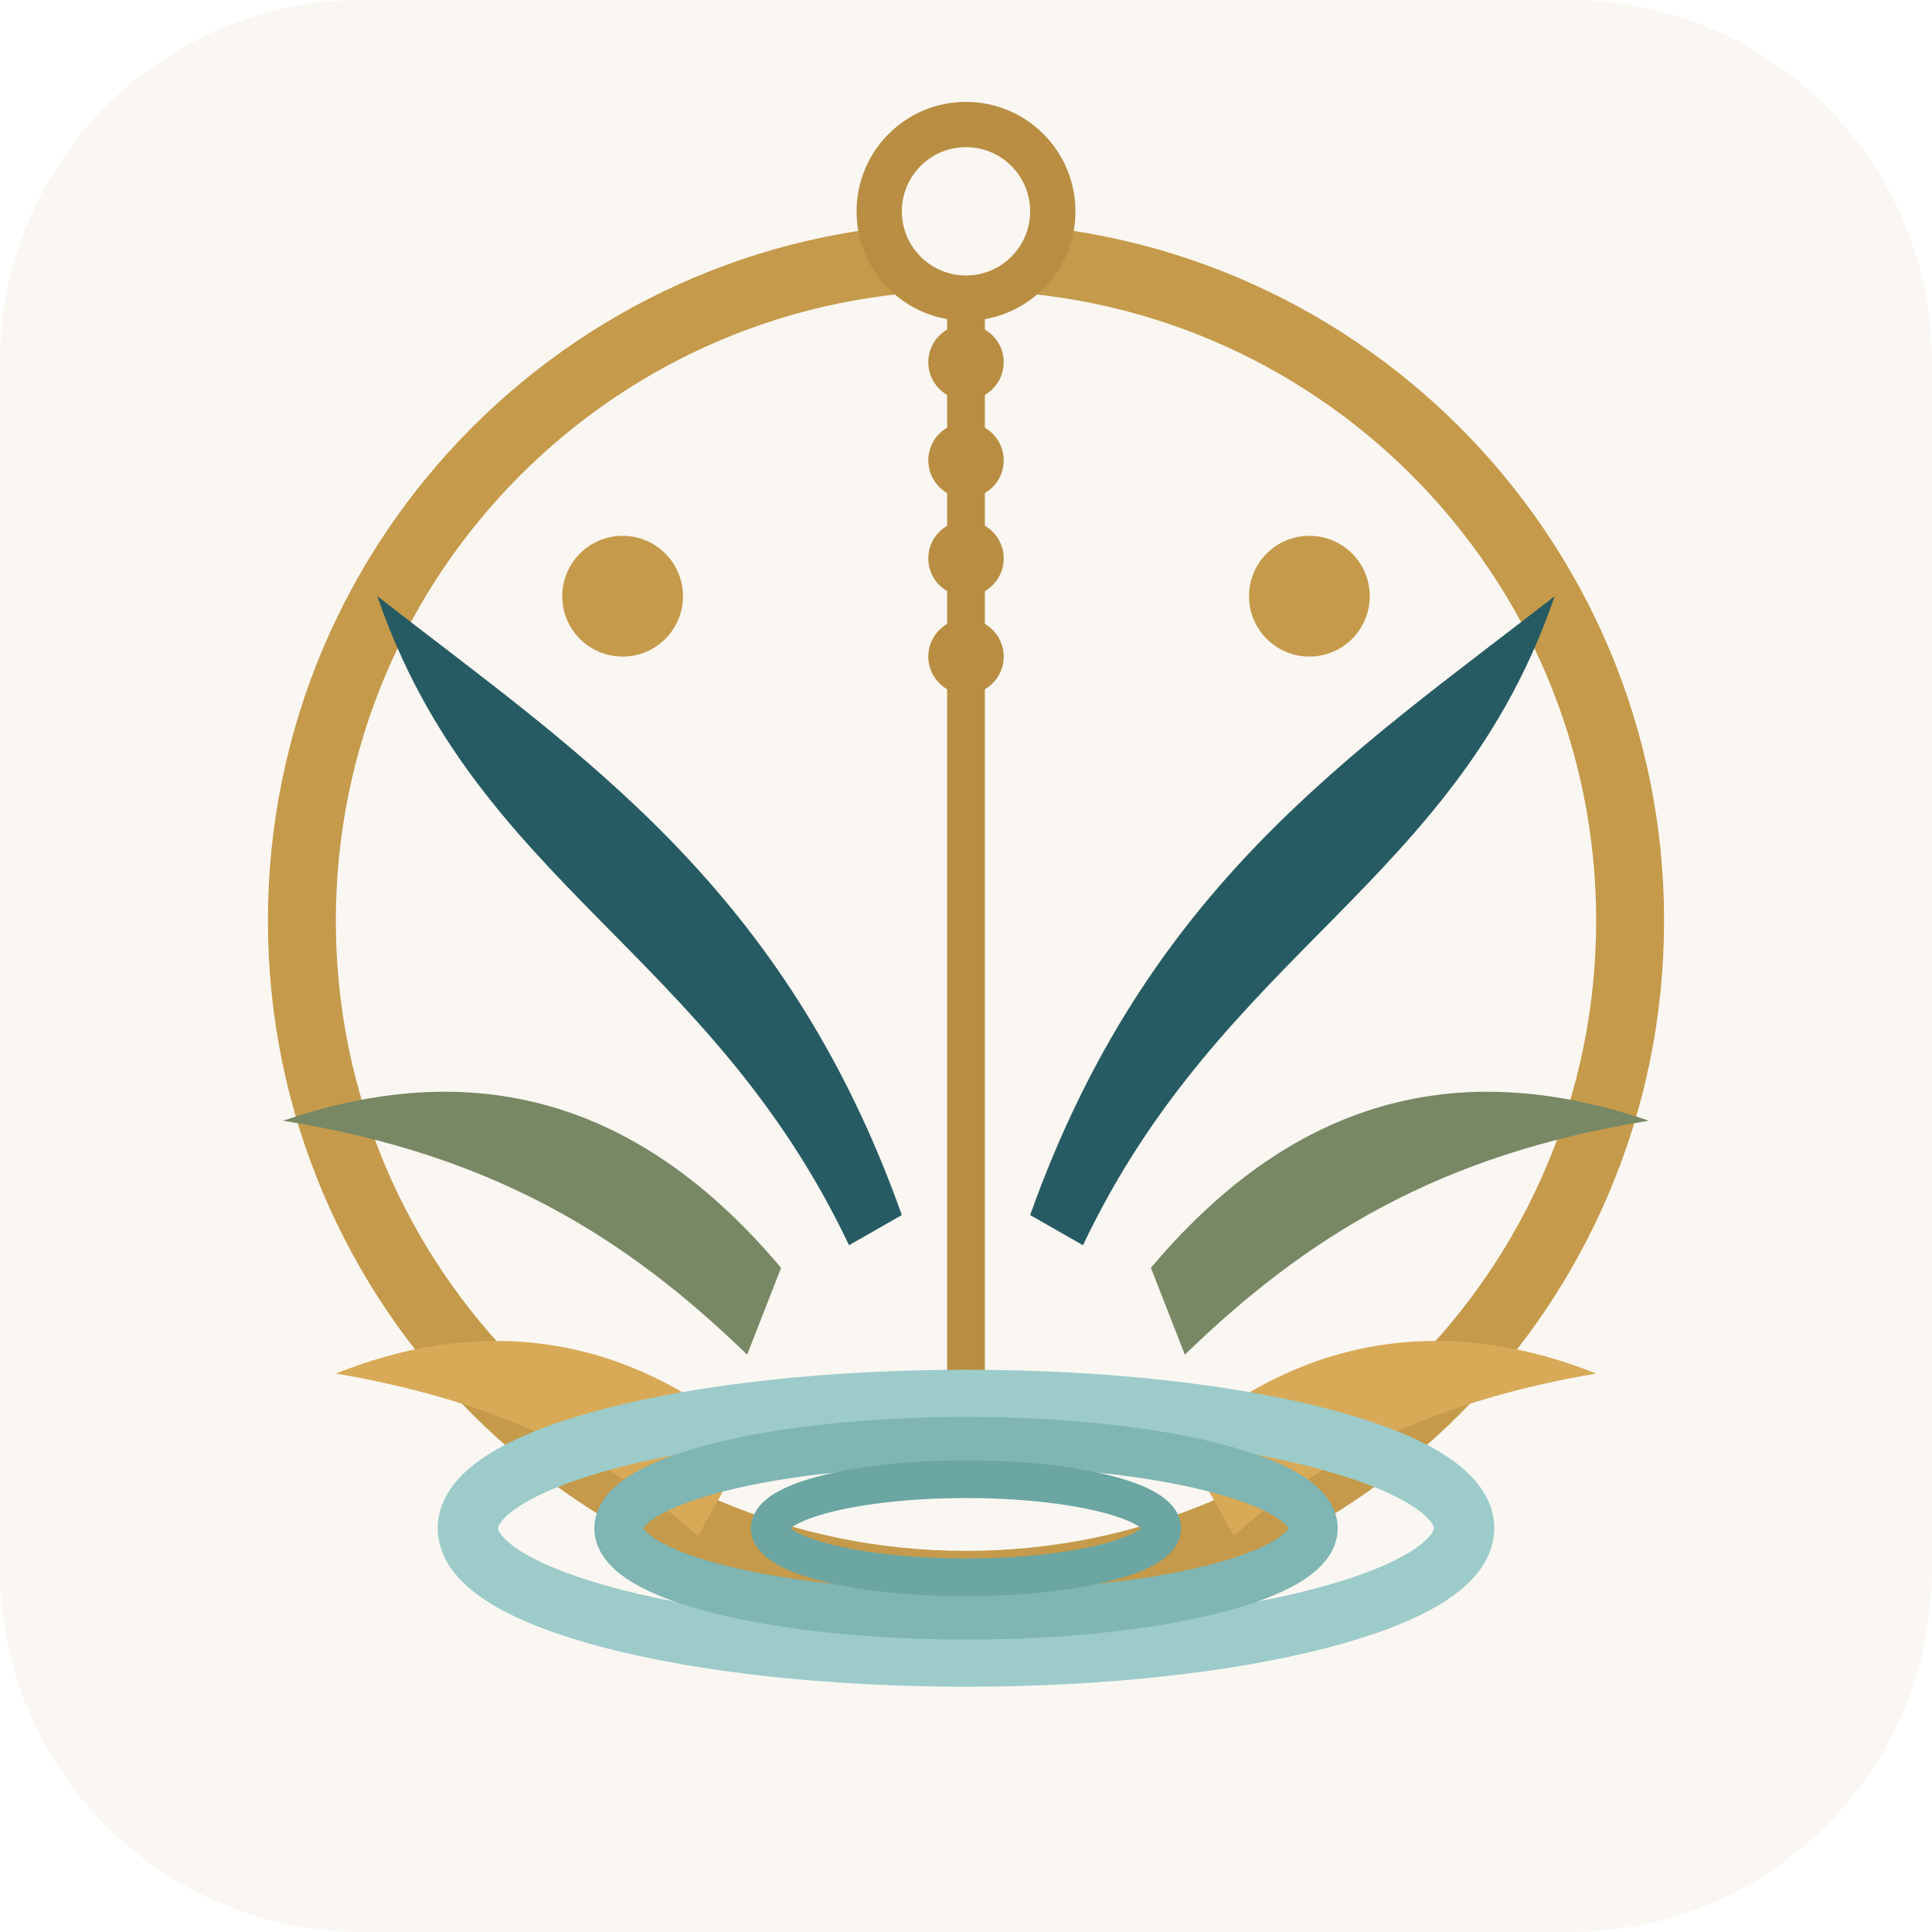
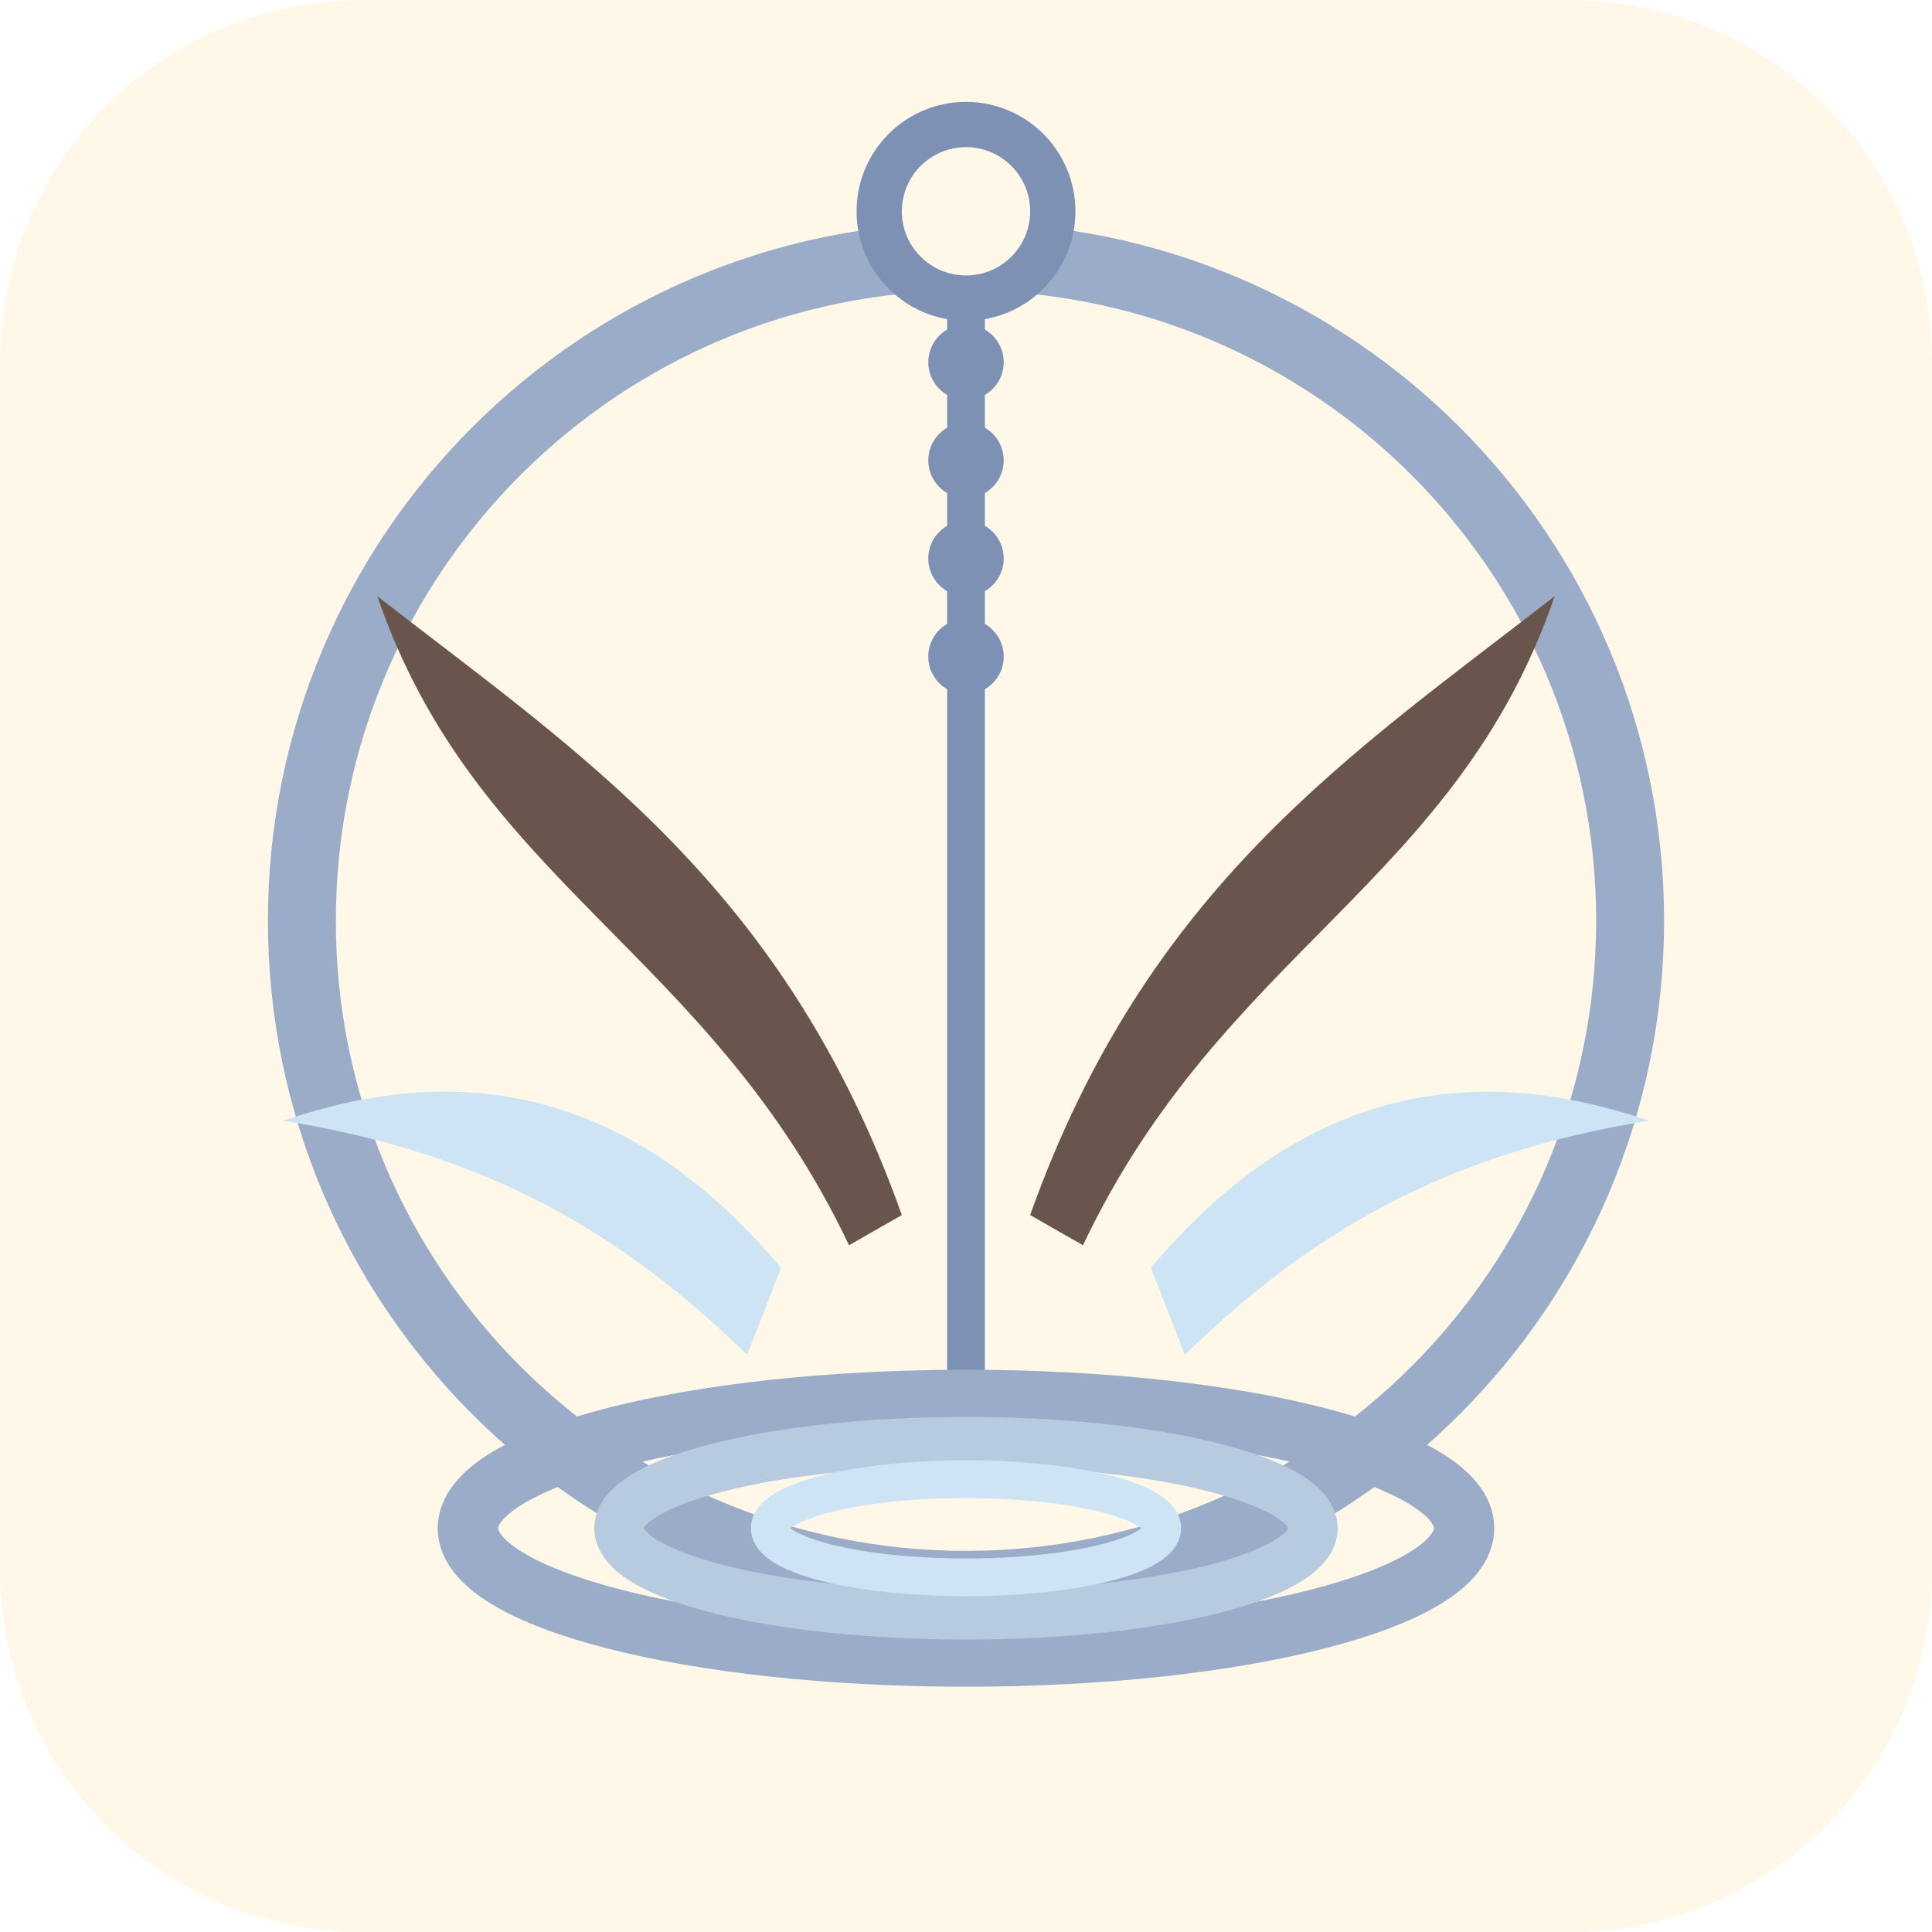
<svg xmlns="http://www.w3.org/2000/svg" viewBox="0 0 512 512">
-   <rect width="512" height="512" rx="96" fill="#FAF7F2" />
-   <circle cx="256" cy="244" r="176" fill="none" stroke="#C59A4A" stroke-width="18" />
-   <path d="M256 62v312" stroke="#B98E43" stroke-width="10" stroke-linecap="round" />
-   <circle cx="256" cy="56" r="23" fill="#FAF7F2" stroke="#B98E43" stroke-width="12" />
-   <g fill="#B98E43">
+   <rect width="512" height="512" rx="96" fill="#FFF7E8" />
+   <circle cx="256" cy="244" r="176" fill="none" stroke="#9AACC8" stroke-width="18" />
+   <path d="M256 62v312" stroke="#7D91B5" stroke-width="10" stroke-linecap="round" />
+   <circle cx="256" cy="56" r="23" fill="#FFF7E8" stroke="#7D91B5" stroke-width="12" />
+   <g fill="#7D91B5">
    <circle cx="256" cy="96" r="10" />
    <circle cx="256" cy="122" r="10" />
    <circle cx="256" cy="148" r="10" />
    <circle cx="256" cy="174" r="10" />
  </g>
-   <path d="M225 330C188 252 126 234 100 158c54 42 108 77 139 164z" fill="#275B63" />
-   <path d="M287 330c37-78 99-96 125-172-54 42-108 77-139 164z" fill="#275B63" />
-   <path d="M207 336c-42-50-88-54-132-39 56 9 91 31 123 62z" fill="#788865" />
-   <path d="M305 336c42-50 88-54 132-39-56 9-91 31-123 62z" fill="#788865" />
-   <path d="M199 382c-36-31-75-32-110-18 41 7 71 21 96 43z" fill="#D8AA58" />
-   <path d="M313 382c36-31 75-32 110-18-41 7-71 21-96 43z" fill="#D8AA58" />
-   <ellipse cx="256" cy="405" rx="132" ry="34" fill="none" stroke="#9CCBCA" stroke-width="16" />
-   <ellipse cx="256" cy="405" rx="92" ry="23" fill="none" stroke="#7FB5B2" stroke-width="13" />
-   <ellipse cx="256" cy="405" rx="52" ry="13" fill="none" stroke="#6BA6A2" stroke-width="10" />
-   <circle cx="165" cy="158" r="16" fill="#C59A4A" />
-   <circle cx="347" cy="158" r="16" fill="#C59A4A" />
+   <path d="M225 330C188 252 126 234 100 158c54 42 108 77 139 164z" fill="#69554C" />
+   <path d="M287 330c37-78 99-96 125-172-54 42-108 77-139 164z" fill="#69554C" />
+   <path d="M207 336c-42-50-88-54-132-39 56 9 91 31 123 62z" fill="#CDE4F4" />
+   <path d="M305 336c42-50 88-54 132-39-56 9-91 31-123 62z" fill="#CDE4F4" />
+   <ellipse cx="256" cy="405" rx="132" ry="34" fill="none" stroke="#9AACC8" stroke-width="16" />
+   <ellipse cx="256" cy="405" rx="92" ry="23" fill="none" stroke="#B6CBE0" stroke-width="13" />
+   <ellipse cx="256" cy="405" rx="52" ry="13" fill="none" stroke="#CDE4F4" stroke-width="10" />
</svg>
